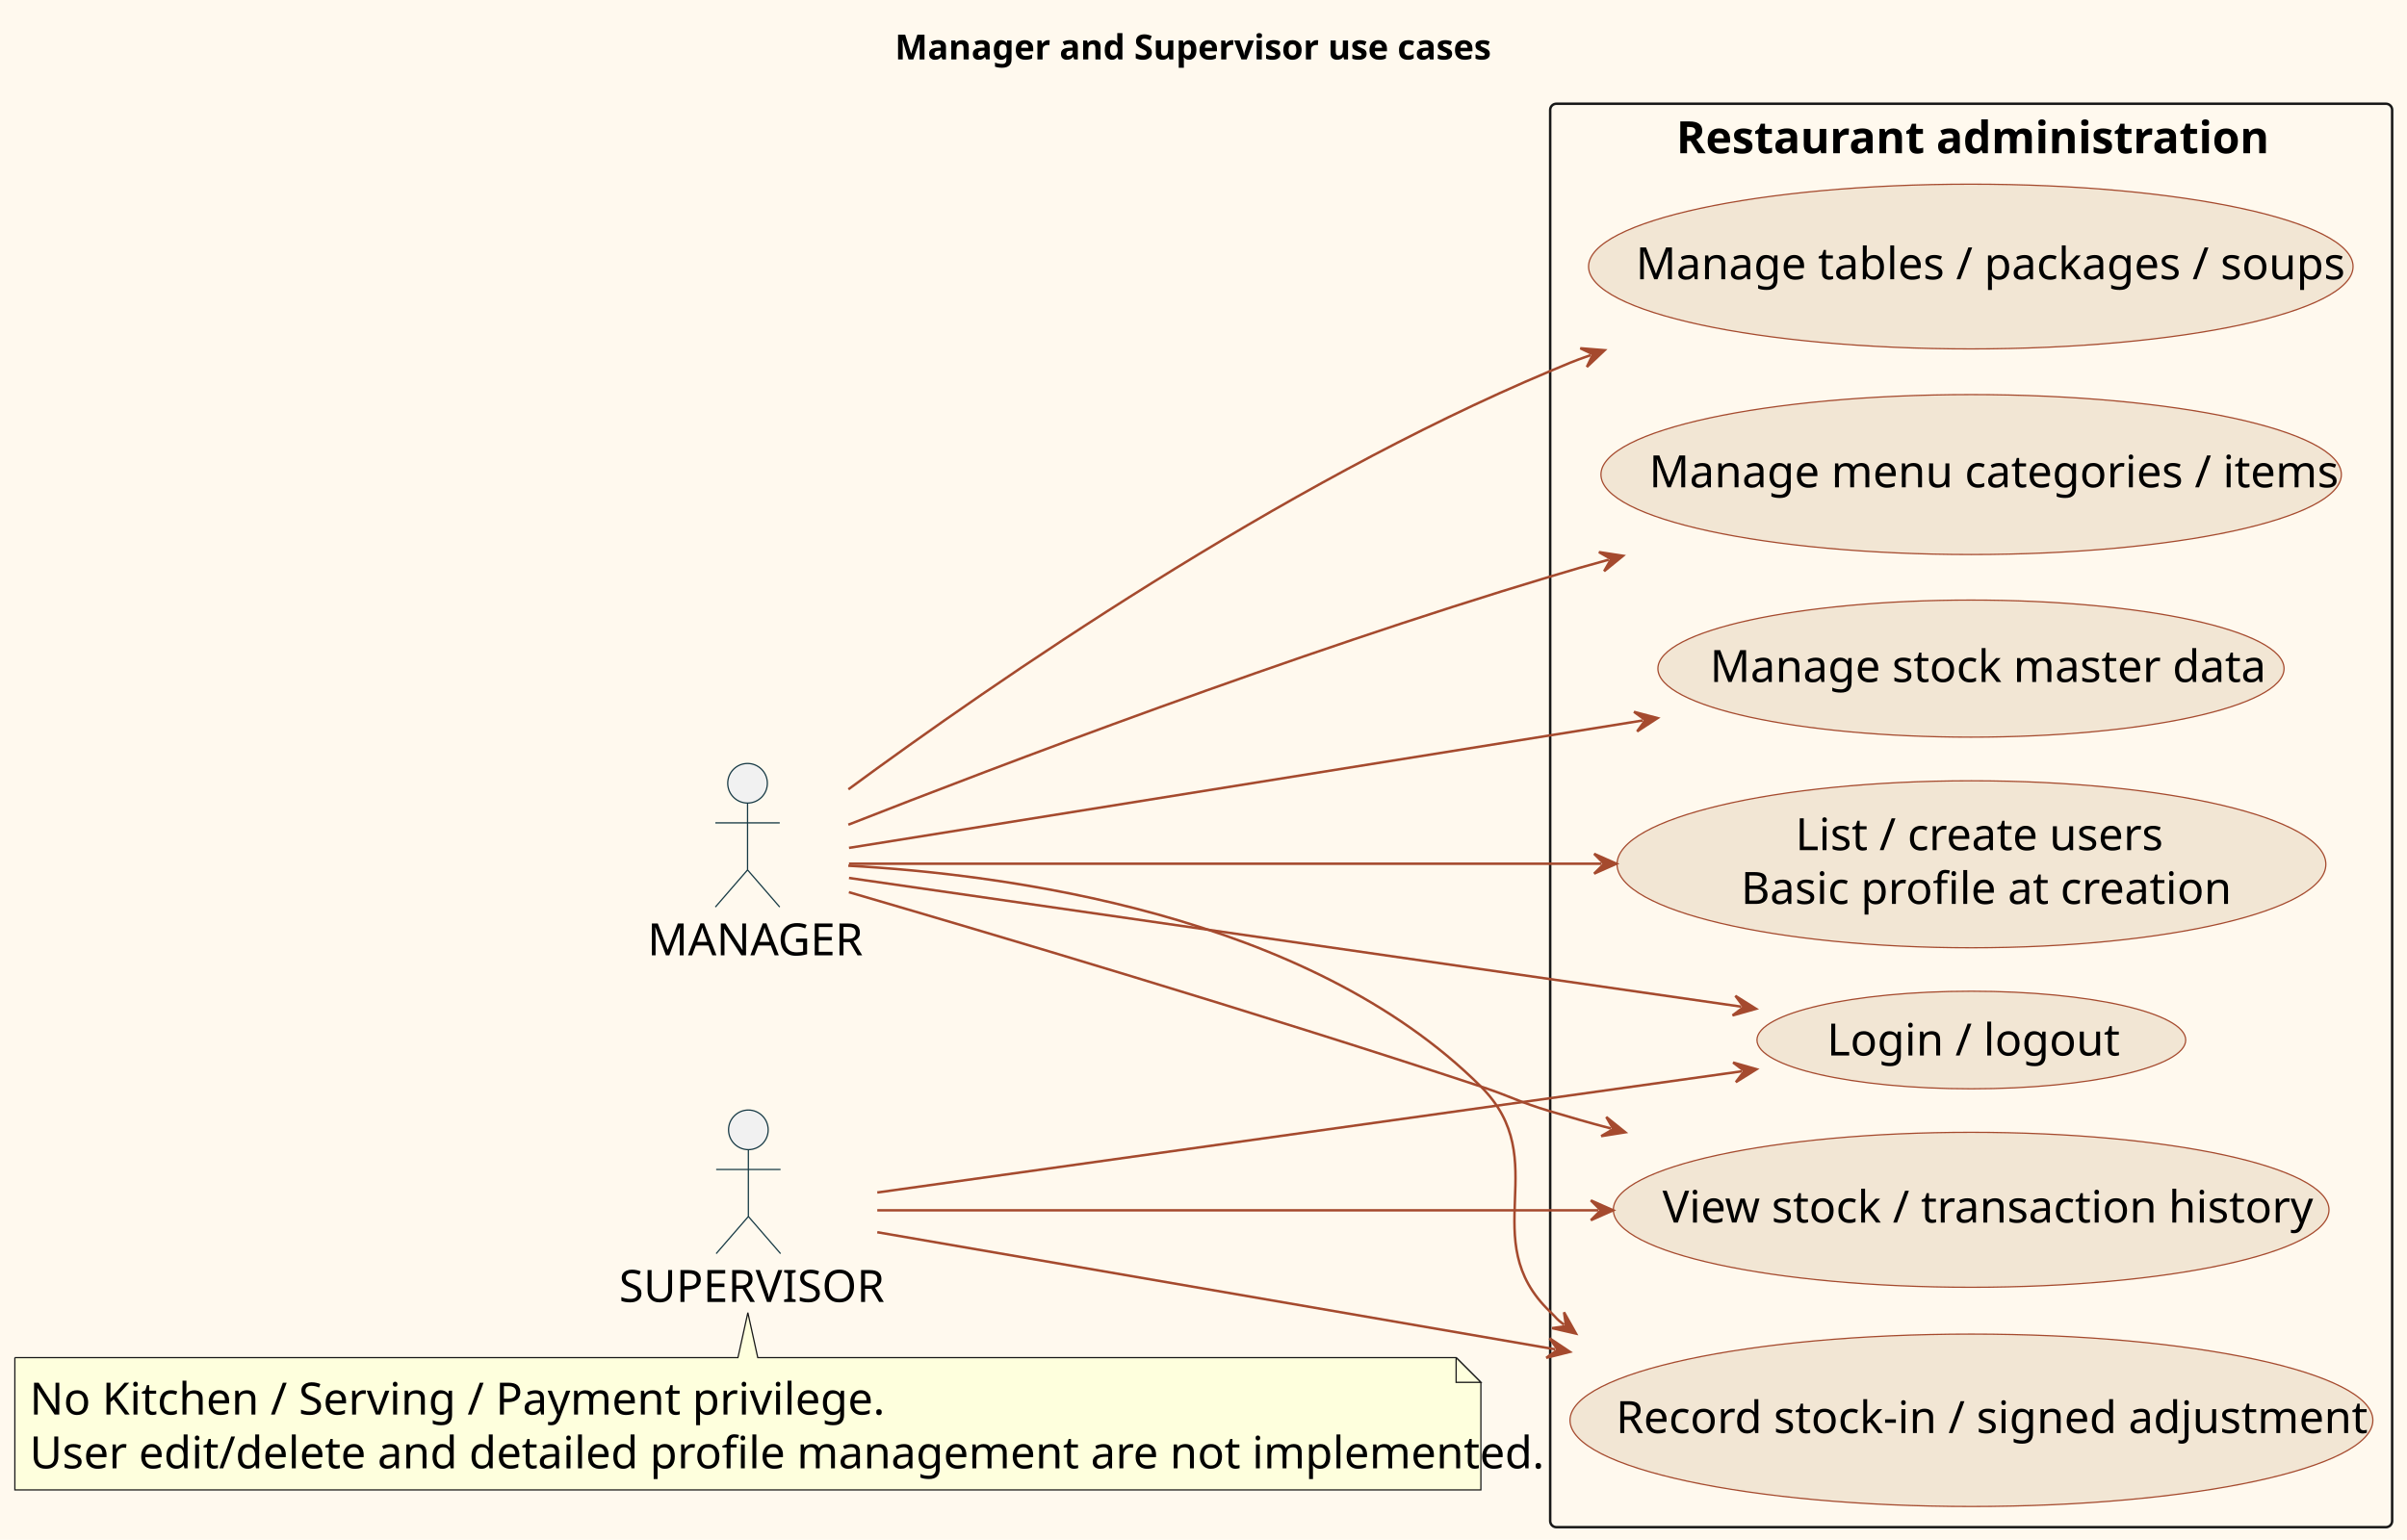
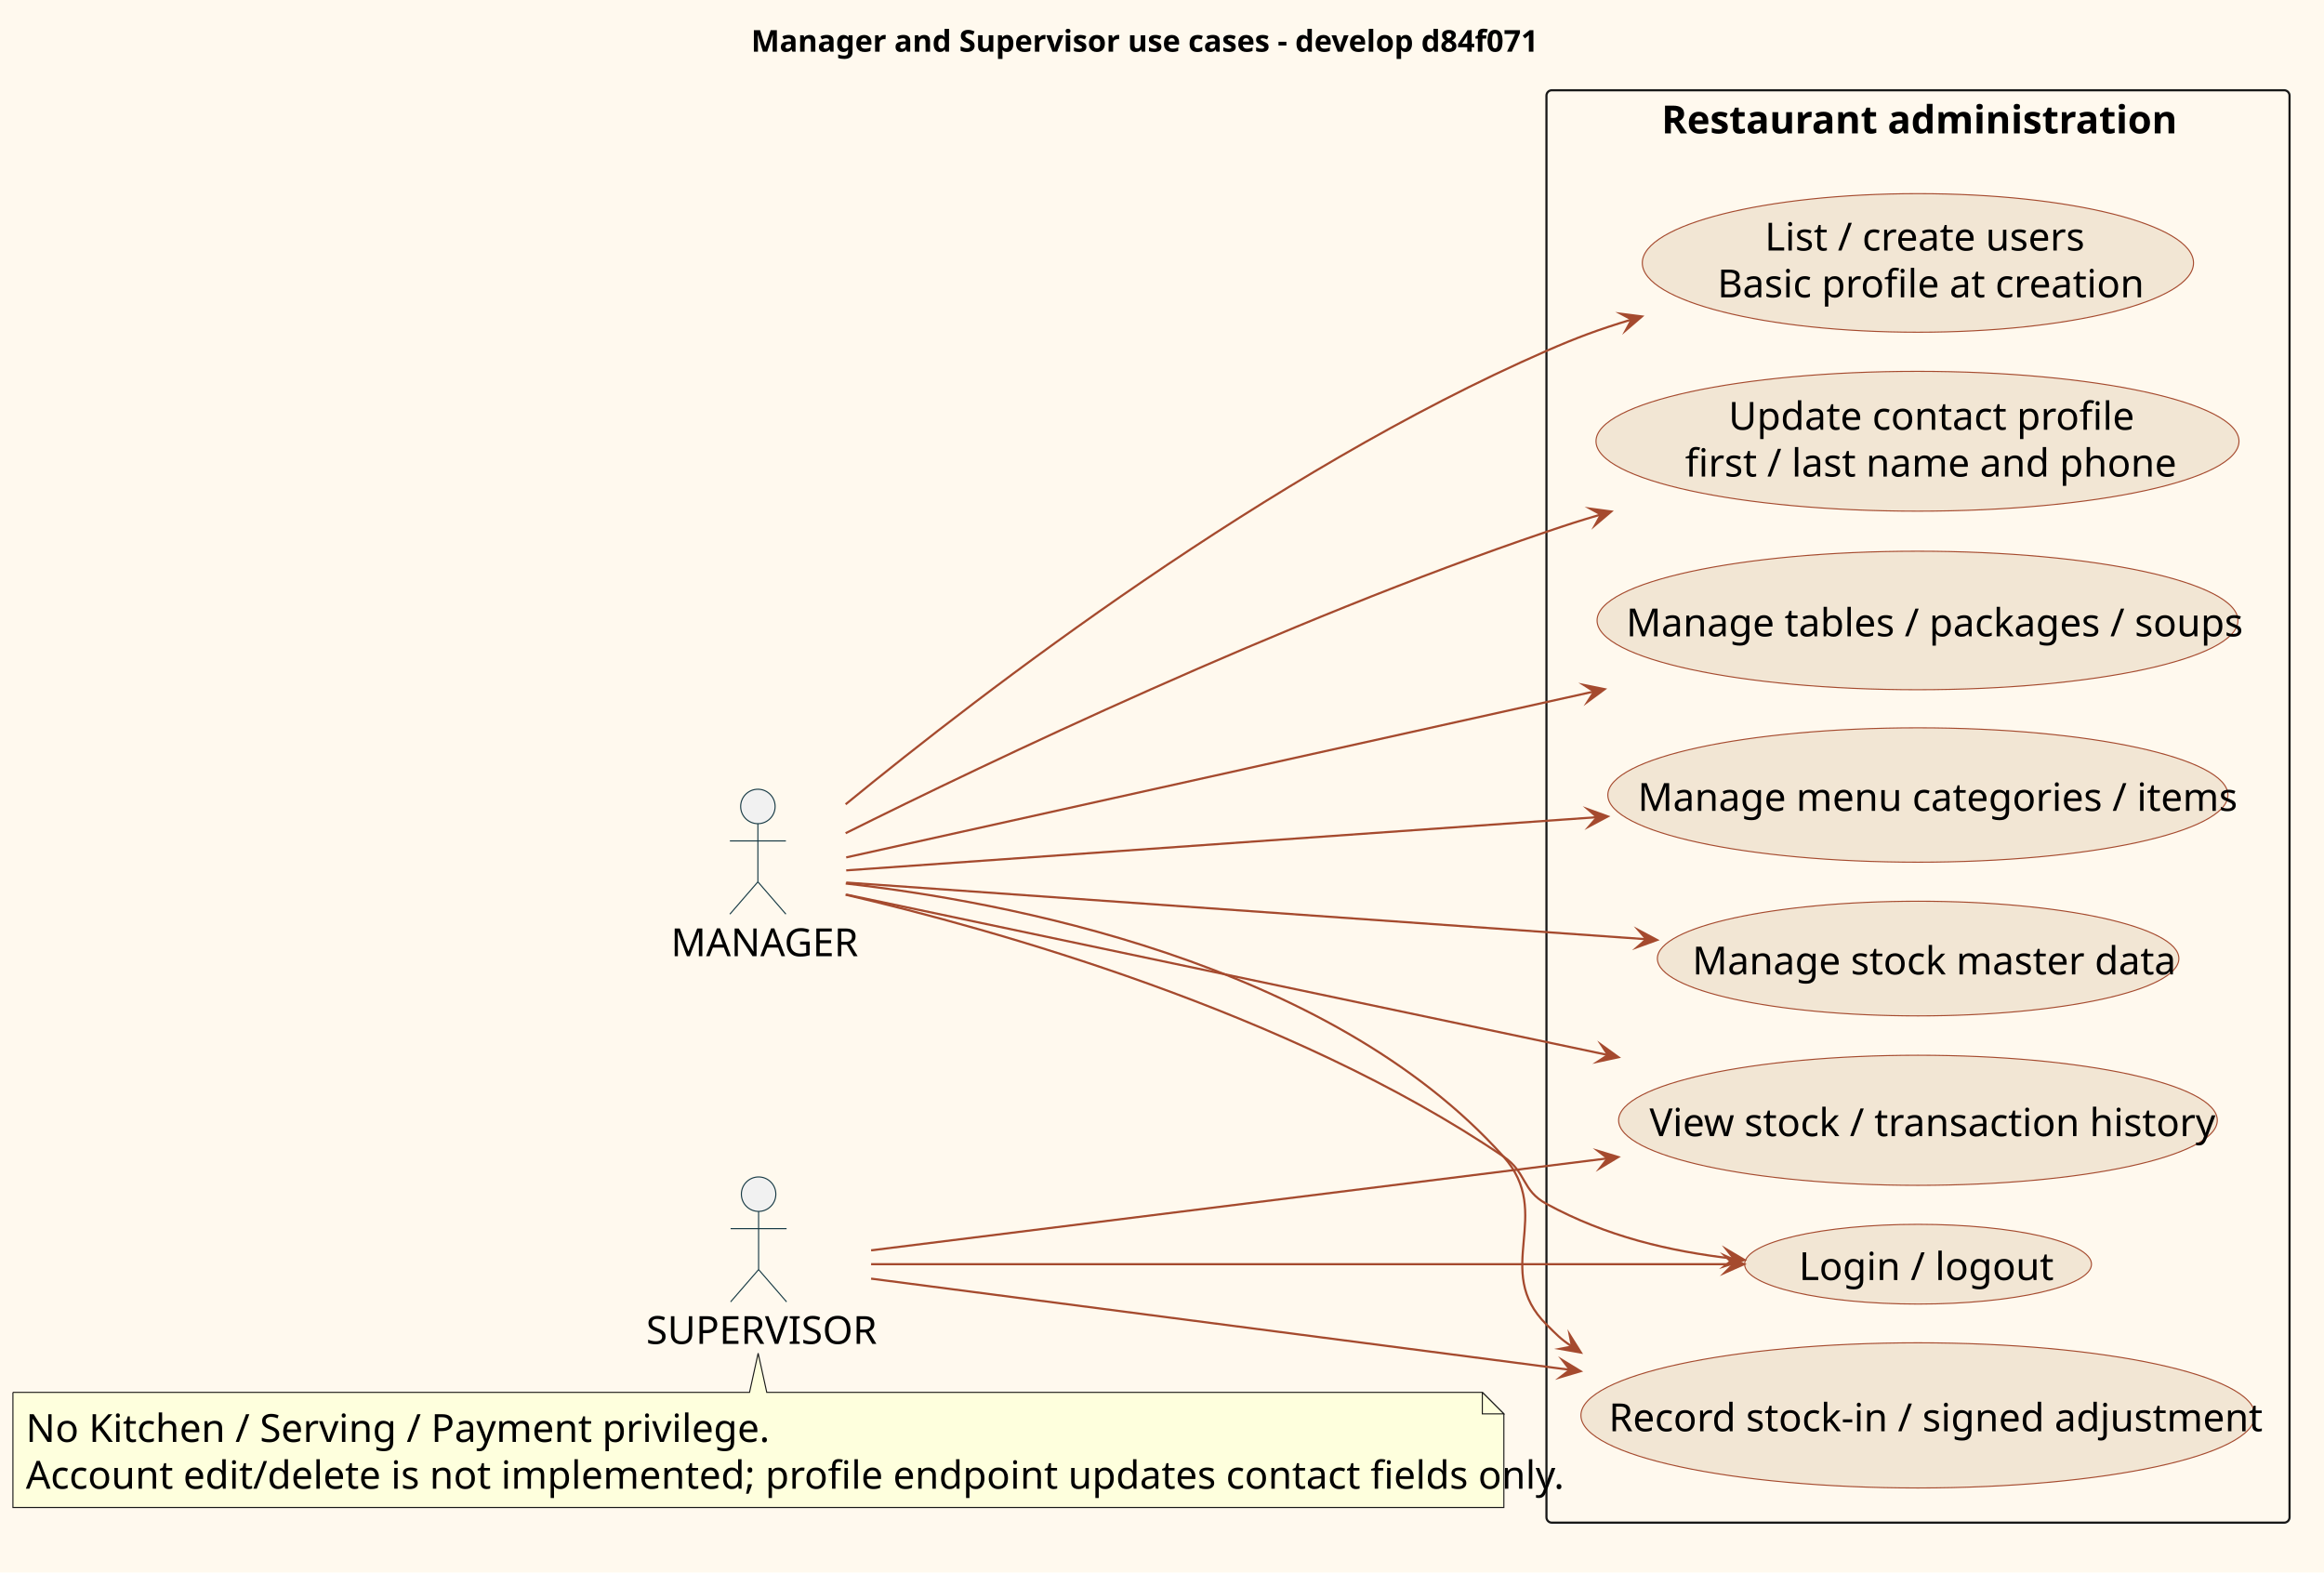
- <svg xmlns="http://www.w3.org/2000/svg" contentStyleType="text/css" data-diagram-type="DESCRIPTION" height="622px" preserveAspectRatio="none" style="width:972px;height:622px;background:#FFF9EE;" version="1.1" viewBox="0 0 972 622" width="972px" zoomAndPan="magnify">
+ <svg xmlns="http://www.w3.org/2000/svg" version="1.1" data-diagram-type="DESCRIPTION" style="width:1079px;height:730px;background:#FFF9EE;" width="1079px" height="730px" viewBox="0 0 1079 730" zoomAndPan="magnify" preserveAspectRatio="none" contentStyleType="text/css">
  <defs />
-   <g>
-     <rect fill="#FFF9EE" height="622" style="stroke:transparent;stroke-width:1;" width="972" x="0" y="0" />
-     <text fill="#000000" font-family="Tahoma" font-size="14" font-weight="bold" lengthAdjust="spacing" textLength="242.211" x="361.394" y="24.007">Manager and Supervisor use cases</text>
-     <g id="cluster_Restaurant administration">
-       <rect fill="transparent" height="575" rx="2.5" ry="2.5" style="stroke:#181818;stroke-width:1;" width="340" x="626" y="41.898" />
-       <text fill="#000000" font-family="Tahoma" font-size="18" font-weight="bold" lengthAdjust="spacing" textLength="238.175" x="676.913" y="61.907">Restaurant administration</text>
+   <g font-family="sans-serif" lengthAdjust="spacing">
+     <rect x="0" y="0" width="1079" height="730" fill="#FFF9EE" style="stroke:none;" />
+     <g class="title" data-source-line="13">
+       <text x="348.75" y="24.007" fill="#000" font-size="14" textLength="374.5" font-weight="700" font-family="Tahoma">Manager and Supervisor use cases - develop d84f071</text>
    </g>
-     <g id="elem_Manager">
-       <ellipse cx="301.877" cy="316.398" fill="#F1F1F1" rx="8" ry="8" style="stroke:#173A45;stroke-width:0.5;" />
-       <path d="M301.877,324.398 L301.877,351.398 M288.877,332.398 L314.877,332.398 M301.877,351.398 L288.877,366.398 M301.877,351.398 L314.877,366.398 " fill="transparent" style="stroke:#173A45;stroke-width:0.5;" />
-       <text fill="#000000" font-family="Tahoma" font-size="18" lengthAdjust="spacing" textLength="80.754" x="261.5" y="385.907">MANAGER</text>
+     <g class="cluster" data-qualified-name="Restaurant administration" id="ent0003" data-source-line="17">
+       <rect x="718" y="41.898" width="345" height="665" fill="none" style="stroke:#181818;stroke-width:1;" rx="2.5" ry="2.5" />
+       <text x="771.413" y="61.907" fill="#000" font-size="18" textLength="238.175" font-weight="700" font-family="Tahoma">Restaurant administration</text>
    </g>
-     <g id="elem_Supervisor">
-       <ellipse cx="302.207" cy="456.398" fill="#F1F1F1" rx="8" ry="8" style="stroke:#173A45;stroke-width:0.5;" />
-       <path d="M302.207,464.398 L302.207,491.398 M289.207,472.398 L315.207,472.398 M302.207,491.398 L289.207,506.398 M302.207,491.398 L315.207,506.398 " fill="transparent" style="stroke:#173A45;stroke-width:0.5;" />
-       <text fill="#000000" font-family="Tahoma" font-size="18" lengthAdjust="spacing" textLength="104.414" x="250" y="525.907">SUPERVISOR</text>
+     <g class="entity" data-qualified-name="Manager" id="ent0001" data-source-line="15">
+       <ellipse cx="351.877" cy="374.398" rx="8" ry="8" fill="#F1F1F1" style="stroke:#173A45;stroke-width:0.5;" />
+       <path d="M351.877,382.398 L351.877,409.398 M338.877,390.398 L364.877,390.398 M351.877,409.398 L338.877,424.398 M351.877,409.398 L364.877,424.398" style="stroke:#173A45;stroke-width:0.5;" fill="none" />
+       <text x="311.5" y="443.907" fill="#000" font-size="18" textLength="80.754" font-family="Tahoma">MANAGER</text>
    </g>
-     <g id="elem_GMN22">
-       <path d="M6,548.398 L6,601.852 A0,0 0 0 0 6,601.852 L598.017,601.852 A0,0 0 0 0 598.017,601.852 L598.017,558.398 L588.017,548.398 L306,548.398 L302,530.242 L298,548.398 L6,548.398 A0,0 0 0 0 6,548.398 " fill="#FEFFDD" style="stroke:#181818;stroke-width:0.5;" />
-       <path d="M588.017,548.398 L588.017,558.398 L598.017,558.398 L588.017,548.398 " fill="#FEFFDD" style="stroke:#181818;stroke-width:0.5;" />
-       <text fill="#000000" font-family="Tahoma" font-size="18" lengthAdjust="spacing" textLength="327.999" x="12" y="571.407">No Kitchen / Serving / Payment privilege.</text>
-       <text fill="#000000" font-family="Tahoma" font-size="18" lengthAdjust="spacing" textLength="571.017" x="12" y="593.134">User edit/delete and detailed profile management are not implemented.</text>
+     <g class="entity" data-qualified-name="Supervisor" id="ent0002" data-source-line="16">
+       <ellipse cx="352.207" cy="554.398" rx="8" ry="8" fill="#F1F1F1" style="stroke:#173A45;stroke-width:0.5;" />
+       <path d="M352.207,562.398 L352.207,589.398 M339.207,570.398 L365.207,570.398 M352.207,589.398 L339.207,604.398 M352.207,589.398 L365.207,604.398" style="stroke:#173A45;stroke-width:0.5;" fill="none" />
+       <text x="300" y="623.907" fill="#000" font-size="18" textLength="104.414" font-family="Tahoma">SUPERVISOR</text>
    </g>
-     <g id="elem_Login">
-       <ellipse cx="796.069" cy="420.112" fill="#F2E6D4" rx="86.569" ry="19.714" style="stroke:#A54A2E;stroke-width:0.5;" />
-       <text fill="#000000" font-family="Tahoma" font-size="18" lengthAdjust="spacing" textLength="110.628" x="737.755" y="426.367">Login / logout</text>
+     <g class="entity" data-qualified-name="GMN23" id="ent0024" data-source-line="39">
+       <path d="M6,646.398 L6,699.852 A0,0 0 0 0 6,699.852 L698.221,699.852 A0,0 0 0 0 698.221,699.852 L698.221,656.398 L688.221,646.398 L356,646.398 L352,628.242 L348,646.398 L6,646.398 A0,0 0 0 0 6,646.398" style="stroke:#181818;stroke-width:0.5;" fill="#FEFFDD" />
+       <path d="M688.221,646.398 L688.221,656.398 L698.221,656.398 L688.221,646.398" style="stroke:#181818;stroke-width:0.5;" fill="#FEFFDD" />
+       <text x="12" y="669.407" fill="#000" font-size="18" textLength="327.999" font-family="Tahoma">No Kitchen / Serving / Payment privilege.</text>
+       <text x="12" y="691.134" fill="#000" font-size="18" textLength="671.221" font-family="Tahoma">Account edit/delete is not implemented; profile endpoint updates contact fields only.</text>
    </g>
-     <g id="elem_Users">
-       <ellipse cx="796.115" cy="349.124" fill="#F2E6D4" rx="143.115" ry="33.726" style="stroke:#A54A2E;stroke-width:0.5;" />
-       <text fill="#000000" font-family="Tahoma" font-size="18" lengthAdjust="spacing" textLength="142.154" x="725.038" y="343.407">List / create users</text>
-       <text fill="#000000" font-family="Tahoma" font-size="18" lengthAdjust="spacing" textLength="186.152" x="703.039" y="365.133">Basic profile at creation</text>
+     <g class="entity" data-qualified-name="Restaurant administration.Login" id="ent0004" data-source-line="18">
+       <ellipse cx="890.524" cy="586.903" rx="80.524" ry="18.505" fill="#F2E6D4" style="stroke:#A54A2E;stroke-width:0.5;" />
+       <text x="835.21" y="594.266" fill="#000" font-size="18" textLength="110.628" font-family="Tahoma">Login / logout</text>
    </g>
-     <g id="elem_Catalog">
-       <ellipse cx="795.859" cy="107.67" fill="#F2E6D4" rx="154.359" ry="33.272" style="stroke:#A54A2E;stroke-width:0.5;" />
-       <text fill="#000000" font-family="Tahoma" font-size="18" lengthAdjust="spacing" textLength="270.554" x="660.582" y="112.816">Manage tables / packages / soups</text>
+     <g class="entity" data-qualified-name="Restaurant administration.Users" id="ent0005" data-source-line="19">
+       <ellipse cx="890.459" cy="122.067" rx="127.959" ry="32.169" fill="#F2E6D4" style="stroke:#A54A2E;stroke-width:0.5;" />
+       <text x="819.382" y="116.303" fill="#000" font-size="18" textLength="142.154" font-family="Tahoma">List / create users</text>
+       <text x="797.383" y="138.03" fill="#000" font-size="18" textLength="186.152" font-family="Tahoma">Basic profile at creation</text>
    </g>
-     <g id="elem_Menu">
-       <ellipse cx="795.998" cy="191.698" fill="#F2E6D4" rx="149.498" ry="32.3" style="stroke:#A54A2E;stroke-width:0.5;" />
-       <text fill="#000000" font-family="Tahoma" font-size="18" lengthAdjust="spacing" textLength="260.112" x="665.942" y="196.844">Manage menu categories / items</text>
+     <g class="entity" data-qualified-name="Restaurant administration.Profile" id="ent0006" data-source-line="20">
+       <ellipse cx="890.264" cy="204.851" rx="149.264" ry="32.453" fill="#F2E6D4" style="stroke:#A54A2E;stroke-width:0.5;" />
+       <text x="802.54" y="199.51" fill="#000" font-size="18" textLength="175.447" font-family="Tahoma">Update contact profile</text>
+       <text x="782.369" y="221.237" fill="#000" font-size="18" textLength="215.789" font-family="Tahoma">first / last name and phone</text>
    </g>
-     <g id="elem_Master">
-       <ellipse cx="795.925" cy="270.083" fill="#F2E6D4" rx="126.425" ry="27.685" style="stroke:#A54A2E;stroke-width:0.5;" />
-       <text fill="#000000" font-family="Tahoma" font-size="18" lengthAdjust="spacing" textLength="209.645" x="690.514" y="275.469">Manage stock master data</text>
+     <g class="entity" data-qualified-name="Restaurant administration.Catalog" id="ent0007" data-source-line="21">
+       <ellipse cx="890.274" cy="288.053" rx="148.774" ry="32.155" fill="#F2E6D4" style="stroke:#A54A2E;stroke-width:0.5;" />
+       <text x="754.997" y="295.417" fill="#000" font-size="18" textLength="270.554" font-family="Tahoma">Manage tables / packages / soups</text>
    </g>
-     <g id="elem_Read">
-       <ellipse cx="796" cy="488.698" fill="#F2E6D4" rx="144.5" ry="31.3" style="stroke:#A54A2E;stroke-width:0.5;" />
-       <text fill="#000000" font-family="Tahoma" font-size="18" lengthAdjust="spacing" textLength="249.319" x="671.34" y="493.844">View stock / transaction history</text>
+     <g class="entity" data-qualified-name="Restaurant administration.Menu" id="ent0008" data-source-line="22">
+       <ellipse cx="890.443" cy="369.087" rx="143.943" ry="31.189" fill="#F2E6D4" style="stroke:#A54A2E;stroke-width:0.5;" />
+       <text x="760.387" y="376.45" fill="#000" font-size="18" textLength="260.112" font-family="Tahoma">Manage menu categories / items</text>
    </g>
-     <g id="elem_Move">
-       <ellipse cx="796.106" cy="573.72" fill="#F2E6D4" rx="162.106" ry="34.821" style="stroke:#A54A2E;stroke-width:0.5;" />
-       <text fill="#000000" font-family="Tahoma" font-size="18" lengthAdjust="spacing" textLength="287.095" x="652.558" y="578.865">Record stock-in / signed adjustment</text>
+     <g class="entity" data-qualified-name="Restaurant administration.Master" id="ent0009" data-source-line="23">
+       <ellipse cx="890.56" cy="445.01" rx="121.06" ry="26.612" fill="#F2E6D4" style="stroke:#A54A2E;stroke-width:0.5;" />
+       <text x="785.737" y="452.374" fill="#000" font-size="18" textLength="209.646" font-family="Tahoma">Manage stock master data</text>
    </g>
-     <polygon fill="#A54A2E" points="709.123,407.506,700.787,402.261,704.174,406.791,699.644,410.179,709.123,407.506" style="stroke:#A54A2E;stroke-width:1;" />
-     <path d="M342.846,354.649 C422.228,366.104 595.756,391.146 703.185,406.649 " fill="transparent" style="stroke:#A54A2E;stroke-width:1;" />
-     <polygon fill="#A54A2E" points="709.337,431.912,699.869,429.201,704.386,432.606,700.98,437.123,709.337,431.912" style="stroke:#A54A2E;stroke-width:1;" />
-     <path d="M354.26,481.709 C438.433,469.905 600.865,447.125 703.396,432.745 " fill="transparent" style="stroke:#A54A2E;stroke-width:1;" />
-     <polygon fill="#A54A2E" points="652.752,348.898,643.752,344.898,647.752,348.898,643.752,352.898,652.752,348.898" style="stroke:#A54A2E;stroke-width:1;" />
-     <path d="M342.846,348.898 C409.531,348.898 540.846,348.898 646.752,348.898 " fill="transparent" style="stroke:#A54A2E;stroke-width:1;" />
-     <polygon fill="#A54A2E" points="647.982,141.466,638.165,140.674,643.264,143.123,640.816,148.223,647.982,141.466" style="stroke:#A54A2E;stroke-width:1;" />
-     <path d="M342.602,318.841 C401.42,275.556 516.705,195.835 626,149.898 C633.107,146.911 634.814,146.091 642.321,143.454 " fill="transparent" style="stroke:#A54A2E;stroke-width:1;" />
-     <polygon fill="#A54A2E" points="655.425,224.514,645.691,223.016,650.6,225.826,647.789,230.735,655.425,224.514" style="stroke:#A54A2E;stroke-width:1;" />
-     <path d="M342.576,333.136 C403.024,309.415 522.273,264.01 626,232.898 C635.543,230.036 639.644,228.804 649.635,226.088 " fill="transparent" style="stroke:#A54A2E;stroke-width:1;" />
-     <polygon fill="#A54A2E" points="669.364,290.072,659.844,287.549,664.427,290.864,661.112,295.448,669.364,290.072" style="stroke:#A54A2E;stroke-width:1;" />
-     <path d="M342.846,342.5 C413.077,331.224 555.725,308.319 663.44,291.023 " fill="transparent" style="stroke:#A54A2E;stroke-width:1;" />
-     <polygon fill="#A54A2E" points="656.328,457.39,648.66,451.21,651.496,456.104,646.602,458.941,656.328,457.39" style="stroke:#A54A2E;stroke-width:1;" />
-     <path d="M342.791,360.394 C399.637,376.962 507.26,408.872 598,438.898 C610.545,443.05 613.329,445.149 626,448.898 C635.83,451.807 640.232,453.106 650.53,455.847 " fill="transparent" style="stroke:#A54A2E;stroke-width:1;" />
-     <polygon fill="#A54A2E" points="636.408,538.694,631.597,530.1,632.404,535.699,626.805,536.506,636.408,538.694" style="stroke:#A54A2E;stroke-width:1;" />
-     <path d="M342.559,349.696 C405.374,353.133 527.966,369.031 598,438.898 C627.957,468.784 595.43,500.639 626,529.898 C629.285,533.043 627.962,532.376 631.603,535.1 " fill="transparent" style="stroke:#A54A2E;stroke-width:1;" />
-     <polygon fill="#A54A2E" points="651.43,488.898,642.43,484.898,646.43,488.898,642.43,492.898,651.43,488.898" style="stroke:#A54A2E;stroke-width:1;" />
-     <path d="M354.26,488.898 C423.974,488.898 545.444,488.898 645.43,488.898 " fill="transparent" style="stroke:#A54A2E;stroke-width:1;" />
-     <polygon fill="#A54A2E" points="633.966,546.077,625.778,540.604,629.039,545.226,624.416,548.487,633.966,546.077" style="stroke:#A54A2E;stroke-width:1;" />
-     <path d="M354.26,497.754 C419.974,509.107 531.096,528.305 628.054,545.056 " fill="transparent" style="stroke:#A54A2E;stroke-width:1;" />
+     <g class="entity" data-qualified-name="Restaurant administration.Read" id="ent0010" data-source-line="24">
+       <ellipse cx="890.479" cy="520.094" rx="138.979" ry="30.196" fill="#F2E6D4" style="stroke:#A54A2E;stroke-width:0.5;" />
+       <text x="765.819" y="527.458" fill="#000" font-size="18" textLength="249.319" font-family="Tahoma">View stock / transaction history</text>
+     </g>
+     <g class="entity" data-qualified-name="Restaurant administration.Move" id="ent0011" data-source-line="25">
+       <ellipse cx="890.48" cy="657.094" rx="156.48" ry="33.696" fill="#F2E6D4" style="stroke:#A54A2E;stroke-width:0.5;" />
+       <text x="746.933" y="664.458" fill="#000" font-size="18" textLength="287.095" font-family="Tahoma">Record stock-in / signed adjustment</text>
+     </g>
+     <g class="link" data-entity-1="ent0001" data-entity-2="ent0004" id="lnk12" data-link-type="dependency">
+       <polygon points="809.943,584.942,801.462,579.933,804.976,584.367,800.542,587.88,809.943,584.942" fill="#A54A2E" style="stroke:#A54A2E;stroke-width:1;stroke-linejoin:miter;stroke-miterlimit:10;" />
+       <path d="M392.561,415.356 C459.799,431.073 598.724,469.464 698,536.898 C708.931,544.323 706.387,552.593 718,558.898 C745.838,574.013 774.725,580.864 804.976,584.367" style="stroke:#A54A2E;stroke-width:1;" fill="none" />
+     </g>
+     <g class="link" data-entity-1="ent0002" data-entity-2="ent0004" id="lnk13" data-link-type="dependency">
+       <polygon points="809.733,586.898,800.733,582.898,804.733,586.898,800.733,590.898,809.733,586.898" fill="#A54A2E" style="stroke:#A54A2E;stroke-width:1;stroke-linejoin:miter;stroke-miterlimit:10;" />
+       <path d="M404.442,586.898 C498.334,586.898 693.072,586.898 804.733,586.898" style="stroke:#A54A2E;stroke-width:1;" fill="none" />
+     </g>
+     <g class="link" data-entity-1="ent0001" data-entity-2="ent0005" id="lnk14" data-link-type="dependency">
+       <polygon points="762.318,146.911,752.548,145.665,757.528,148.348,754.846,153.328,762.318,146.911" fill="#A54A2E" style="stroke:#A54A2E;stroke-width:1;stroke-linejoin:miter;stroke-miterlimit:10;" />
+       <path d="M392.616,373.394 C456.79,320.814 589.309,219.133 718,162.898 C732.026,156.769 742.326,152.907 757.528,148.348" style="stroke:#A54A2E;stroke-width:1;" fill="none" />
+     </g>
+     <g class="link" data-entity-1="ent0001" data-entity-2="ent0006" id="lnk15" data-link-type="dependency">
+       <polygon points="748.083,237.462,738.323,236.144,743.284,238.863,740.565,243.824,748.083,237.462" fill="#A54A2E" style="stroke:#A54A2E;stroke-width:1;stroke-linejoin:miter;stroke-miterlimit:10;" />
+       <path d="M392.607,386.814 C458.662,353.944 596.113,288.192 718,246.898 C727.726,243.603 733.044,241.853 743.284,238.863" style="stroke:#A54A2E;stroke-width:1;" fill="none" />
+     </g>
+     <g class="link" data-entity-1="ent0001" data-entity-2="ent0007" id="lnk16" data-link-type="dependency">
+       <polygon points="745.001,319.95,735.348,317.993,740.119,321.032,737.08,325.804,745.001,319.95" fill="#A54A2E" style="stroke:#A54A2E;stroke-width:1;stroke-linejoin:miter;stroke-miterlimit:10;" />
+       <path d="M392.886,398.051 C466.346,381.757 621.474,347.349 740.119,321.032" style="stroke:#A54A2E;stroke-width:1;" fill="none" />
+     </g>
+     <g class="link" data-entity-1="ent0001" data-entity-2="ent0008" id="lnk17" data-link-type="dependency">
+       <polygon points="746.469,379.029,737.209,375.675,741.482,379.382,737.775,383.655,746.469,379.029" fill="#A54A2E" style="stroke:#A54A2E;stroke-width:1;stroke-linejoin:miter;stroke-miterlimit:10;" />
+       <path d="M392.886,404.073 C466.65,398.849 622.691,387.796 741.482,379.382" style="stroke:#A54A2E;stroke-width:1;" fill="none" />
+     </g>
+     <g class="link" data-entity-1="ent0001" data-entity-2="ent0009" id="lnk18" data-link-type="dependency">
+       <polygon points="769.348,436.388,760.653,431.762,764.36,436.035,760.088,439.742,769.348,436.388" fill="#A54A2E" style="stroke:#A54A2E;stroke-width:1;stroke-linejoin:miter;stroke-miterlimit:10;" />
+       <path d="M392.886,409.724 C471.507,415.292 644.275,427.529 764.36,436.035" style="stroke:#A54A2E;stroke-width:1;" fill="none" />
+     </g>
+     <g class="link" data-entity-1="ent0001" data-entity-2="ent0010" id="lnk19" data-link-type="dependency">
+       <polygon points="751.431,490.818,743.448,485.049,746.538,489.787,741.799,492.877,751.431,490.818" fill="#A54A2E" style="stroke:#A54A2E;stroke-width:1;stroke-linejoin:miter;stroke-miterlimit:10;" />
+       <path d="M392.886,415.299 C467.682,431.053 627.31,464.675 746.538,489.787" style="stroke:#A54A2E;stroke-width:1;" fill="none" />
+     </g>
+     <g class="link" data-entity-1="ent0001" data-entity-2="ent0011" id="lnk20" data-link-type="dependency">
+       <polygon points="733.98,627.921,728.753,619.573,729.834,625.126,724.281,626.206,733.98,627.921" fill="#A54A2E" style="stroke:#A54A2E;stroke-width:1;stroke-linejoin:miter;stroke-miterlimit:10;" />
+       <path d="M392.65,410.177 C464.52,418.301 616.407,445.857 698,536.898 C721.885,563.55 692.557,589.73 718,614.898 C722.903,619.749 724.124,621.276 729.834,625.126" style="stroke:#A54A2E;stroke-width:1;" fill="none" />
+     </g>
+     <g class="link" data-entity-1="ent0002" data-entity-2="ent0010" id="lnk21" data-link-type="dependency">
+       <polygon points="751.328,537.154,741.902,534.3,746.367,537.773,742.893,542.238,751.328,537.154" fill="#A54A2E" style="stroke:#A54A2E;stroke-width:1;stroke-linejoin:miter;stroke-miterlimit:10;" />
+       <path d="M404.442,580.474 C483.581,570.591 632.957,551.936 746.367,537.773" style="stroke:#A54A2E;stroke-width:1;" fill="none" />
+     </g>
+     <g class="link" data-entity-1="ent0002" data-entity-2="ent0011" id="lnk22" data-link-type="dependency">
+       <polygon points="733.835,636.588,725.428,631.457,728.877,635.941,724.393,639.39,733.835,636.588" fill="#A54A2E" style="stroke:#A54A2E;stroke-width:1;stroke-linejoin:miter;stroke-miterlimit:10;" />
+       <path d="M404.442,593.61 C479.582,603.414 617.553,621.416 728.877,635.941" style="stroke:#A54A2E;stroke-width:1;" fill="none" />
+     </g>
  </g>
</svg>
